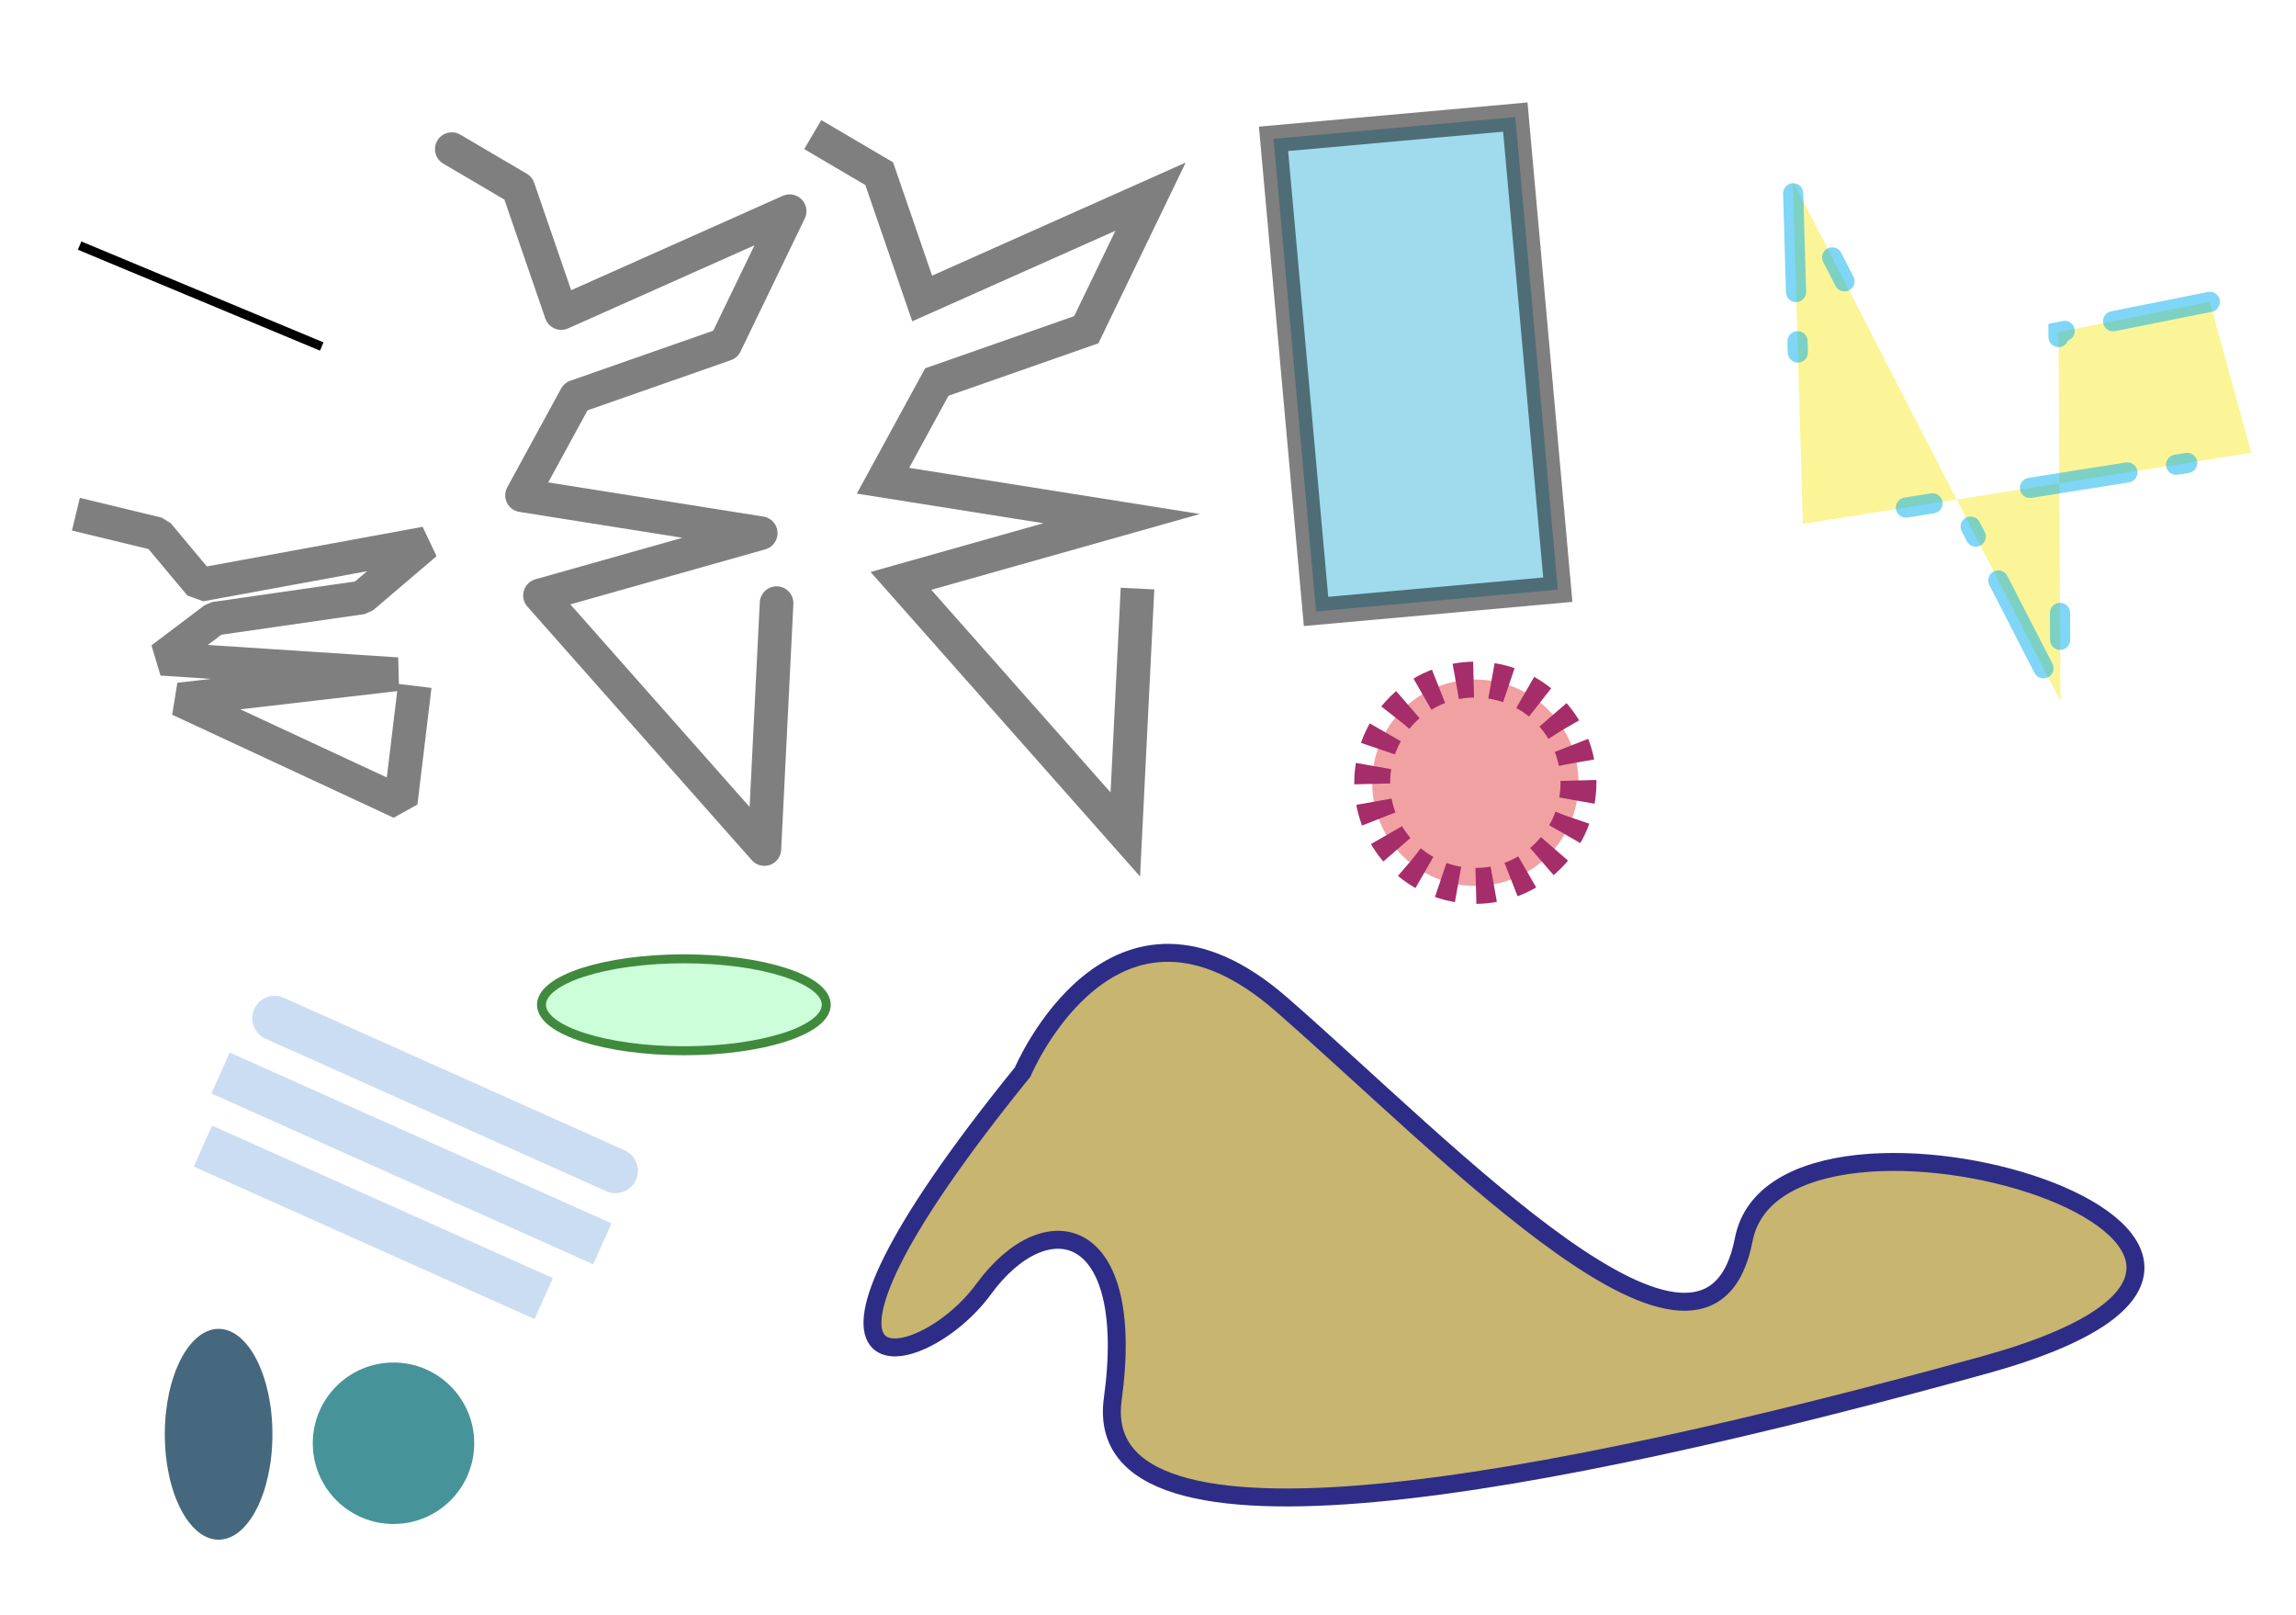
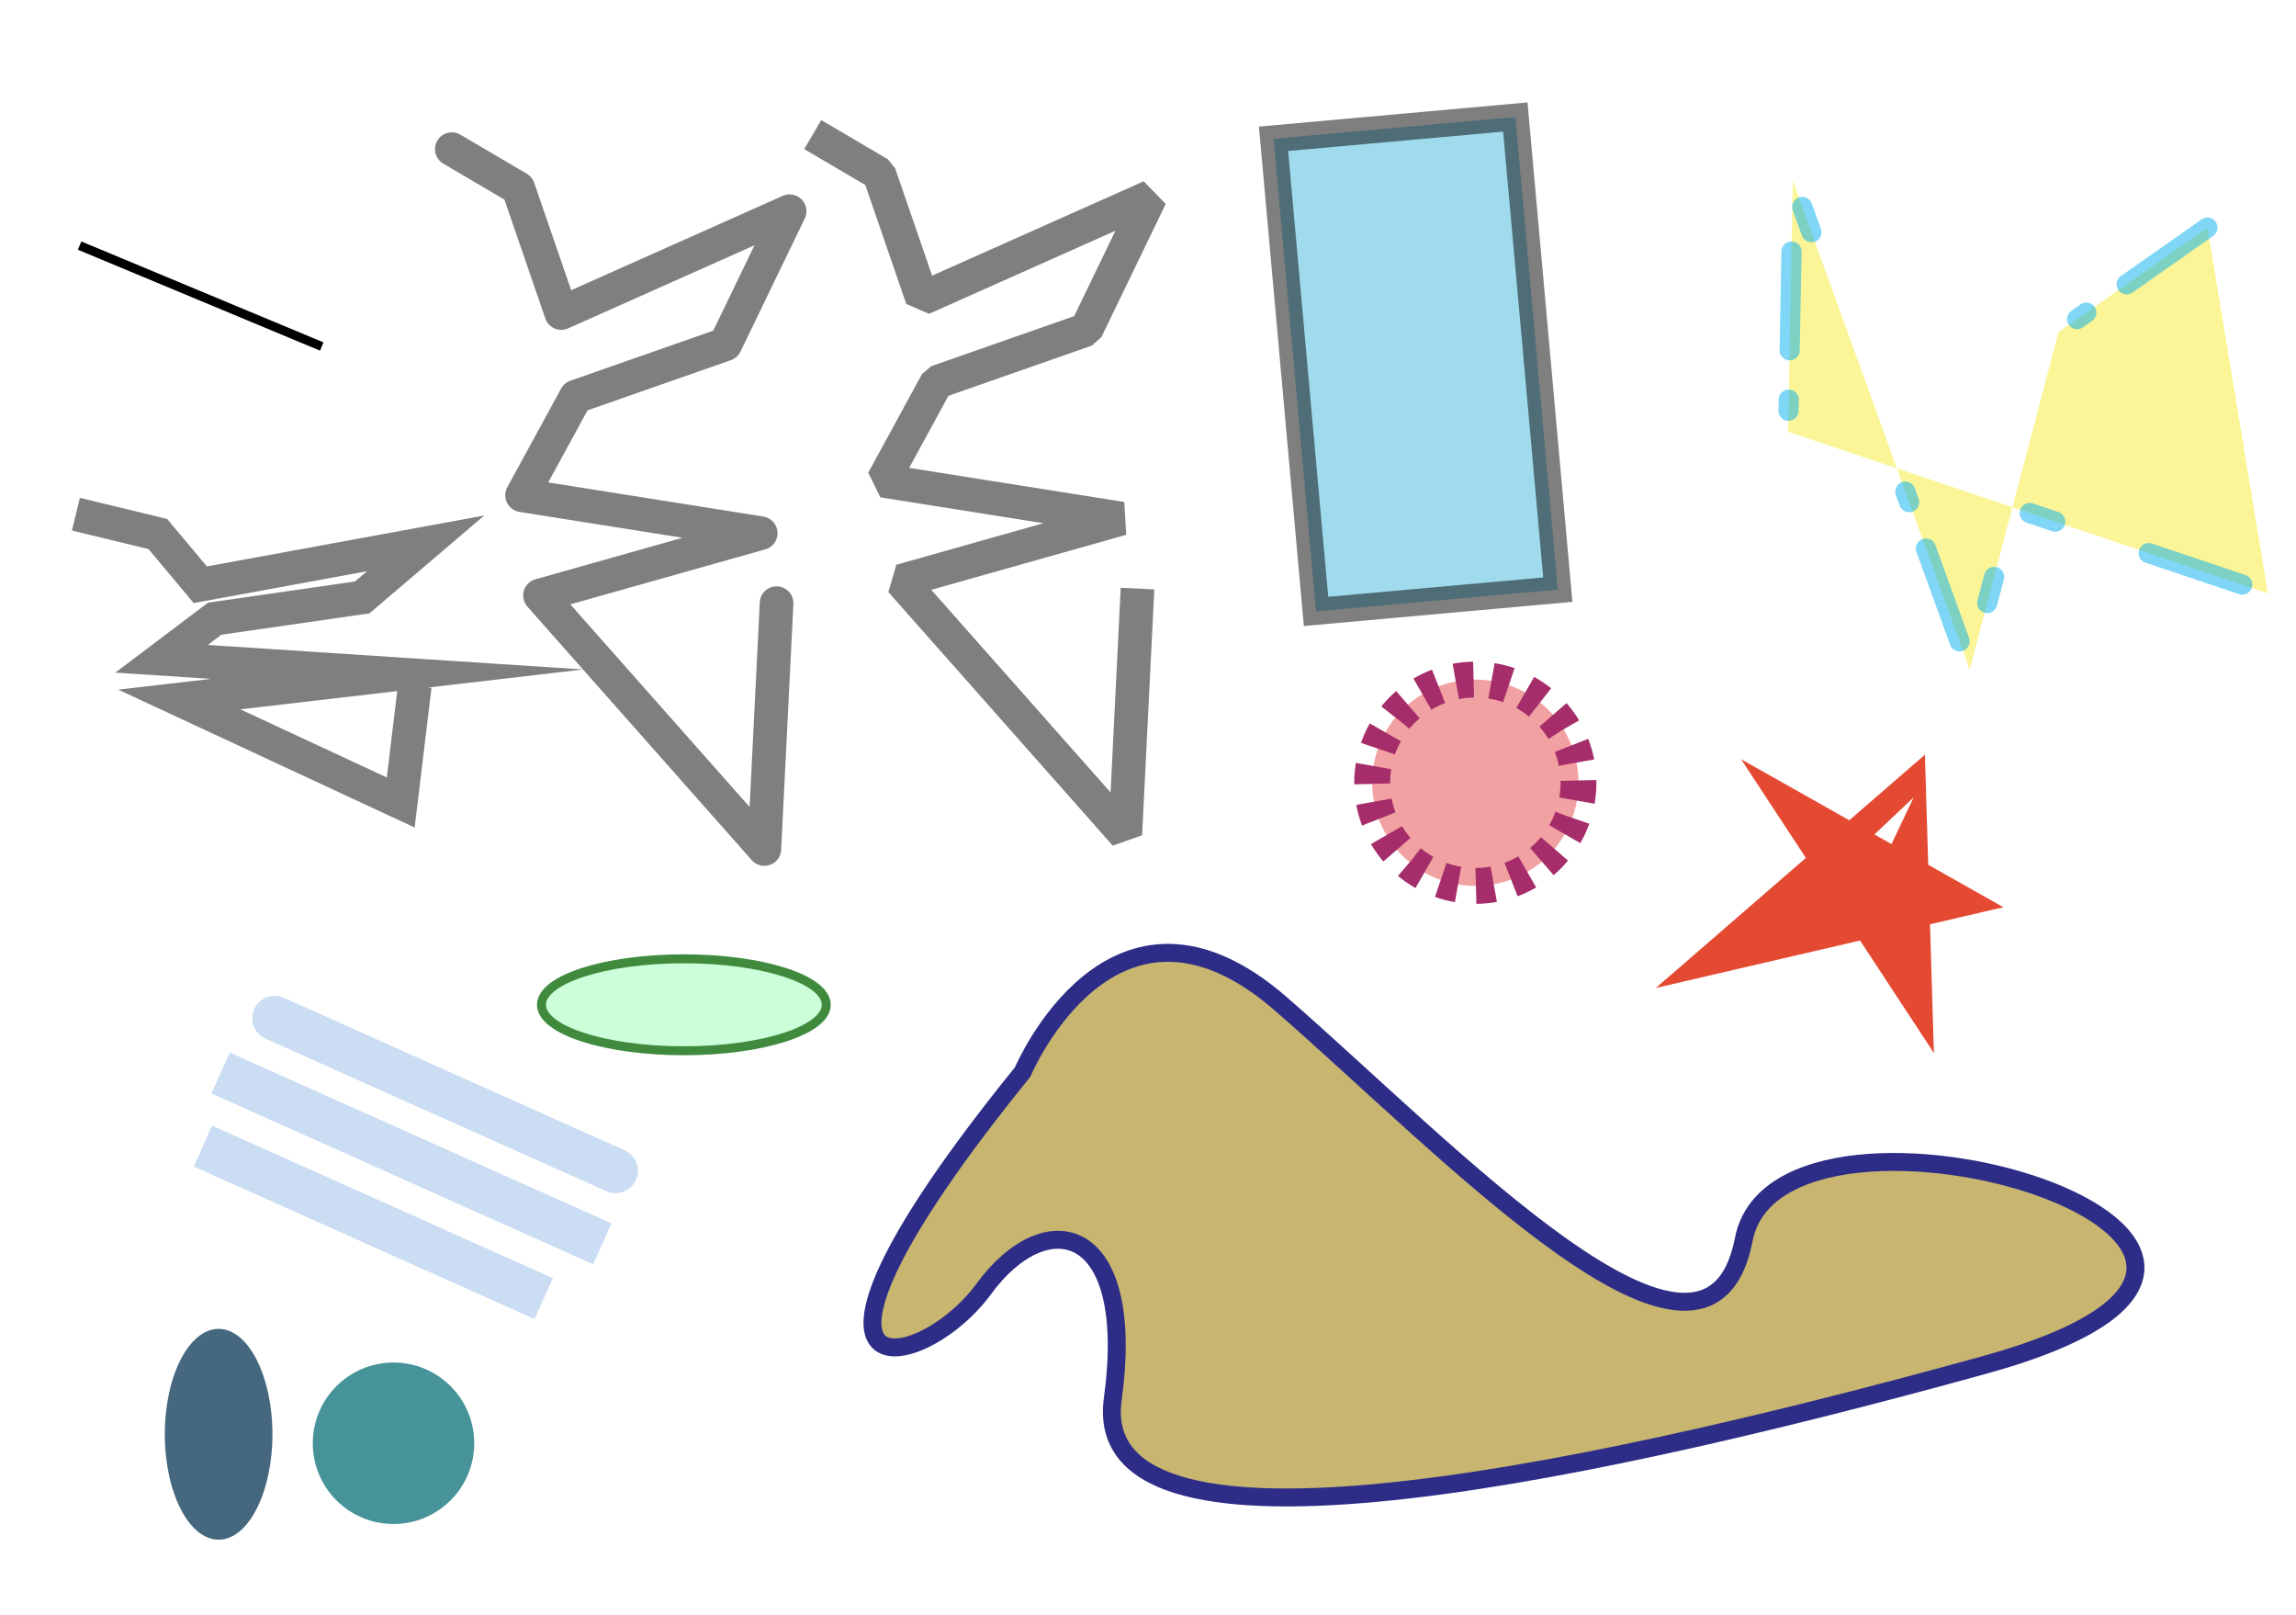
- <svg xmlns="http://www.w3.org/2000/svg" version="1.2" baseProfile="tiny" id="Layer_1" x="0px" y="0px" width="1024px" height="720px" viewBox="0 0 1024 720" xml:space="preserve">
-   <polyline id="polyline3069" fill="#F9ED32" fill-opacity="0.5" stroke="#00AEEF" stroke-width="9" stroke-linecap="round" stroke-miterlimit="5" stroke-opacity="0.5" stroke-dasharray="44,22,5,123,12,44" points="  985.57,134.601 918.073,148.1 918.948,312.688 799.575,80.603 804.075,233.595 1004.05,201.875 " />
-   <polyline id="polyline3071" fill="none" stroke="#000000" stroke-width="15" stroke-linecap="square" stroke-linejoin="bevel" stroke-miterlimit="500" stroke-opacity="0.5" points="  41.145,231.028 70.398,238.107 89.32,260.718 189.838,242.268 161.546,266.374 95.753,275.853 72.068,293.729 177.113,300.593   79.963,311.877 178.723,357.806 184.096,313.265 " />
-   <path id="path3073" fill="#C7B570" stroke="#2D2D87" stroke-width="8" stroke-linecap="round" stroke-miterlimit="5" d="  M456.091,477.991c0,0,40.203-95.653,115.249-30.33c75.047,65.323,190.289,187.81,206.371,104.981  c16.082-82.82,301.516,2.334,107.203,55.991c-194.313,53.655-399.35,93.313-388.624,15.162  c10.719-78.152-29.48-87.483-57.624-48.992C410.524,613.302,334.14,628.469,456.091,477.991z" />
+ <svg xmlns="http://www.w3.org/2000/svg" version="1.1" id="Layer_1" x="0px" y="0px" width="1024px" height="720px" viewBox="0 0 1024 720" enable-background="new 0 0 1024 720" xml:space="preserve">
+   <polyline id="polyline3069" fill="#F9ED32" fill-opacity="0.5" stroke="#00AEEF" stroke-width="9" stroke-linecap="round" stroke-miterlimit="5" stroke-opacity="0.5" stroke-dasharray="44,22,5,123,12,44" points="  984.5,101.5 918.073,148.1 878.5,298.5 799.574,80.603 797.5,192.5 1011.5,264.5 " />
+   <polyline id="polyline3071" fill="none" stroke="#000000" stroke-width="15" stroke-linecap="square" stroke-miterlimit="500" stroke-opacity="0.5" points="  41.145,231.028 70.398,238.107 89.32,260.719 189.838,242.268 161.546,266.374 95.753,275.853 72.068,293.729 177.113,300.594   79.963,311.877 178.723,357.806 184.096,313.265 " />
+   <path id="path3073" fill="#C7B570" stroke="#2D2D87" stroke-width="8" stroke-linecap="round" stroke-miterlimit="5" d="  M456.091,477.991c0,0,40.203-95.653,115.249-30.33c75.047,65.323,190.289,187.811,206.371,104.981  c16.082-82.82,301.516,2.334,107.203,55.991c-194.313,53.655-399.351,93.313-388.624,15.162  c10.719-78.152-29.48-87.483-57.624-48.992C410.524,613.302,334.14,628.469,456.091,477.991z" />
  <circle id="circle3075" fill="#EB7A79" fill-opacity="0.7" stroke="#A52D6A" stroke-width="16" stroke-miterlimit="22" stroke-dasharray="8,8,0,0,0,0" cx="657.99" cy="348.999" r="46" />
-   <rect id="rect3077" x="525.602" y="108.266" transform="matrix(0.0896 0.996 -0.996 0.0896 736.5558 -480.9998)" fill="#9FDBED" stroke="#000000" stroke-width="12" stroke-miterlimit="500" stroke-opacity="0.5" width="211.566" height="108.26" />
+   <rect id="rect3077" x="525.596" y="108.279" transform="matrix(-0.0896 -0.996 0.996 -0.0896 526.1936 805.8036)" fill="#9FDBED" stroke="#000000" stroke-width="12" stroke-miterlimit="500" stroke-opacity="0.5" width="211.571" height="108.263" />
  <line id="line3079" fill="none" stroke="#518DD4" stroke-width="20" stroke-linecap="round" stroke-miterlimit="500" stroke-opacity="0.3" x1="122.5" y1="454" x2="274.5" y2="522" />
  <line id="line3081" fill="none" stroke="#518DD4" stroke-width="20" stroke-linecap="square" stroke-miterlimit="500" stroke-opacity="0.3" x1="107.5" y1="482.5" x2="259.5" y2="550.5" />
  <line id="line3083" fill="none" stroke="#518DD4" stroke-width="20" stroke-miterlimit="500" stroke-opacity="0.3" x1="90.5" y1="511" x2="242.5" y2="579" />
-   <polyline id="polyline3085" fill="none" stroke="#000000" stroke-width="15" stroke-linecap="round" stroke-linejoin="round" stroke-miterlimit="500" stroke-opacity="0.5" points="  201.5,66.5 231.142,83.924 250.315,139.574 352.164,94.167 323.5,153.5 256.834,176.833 232.834,220.833 339.273,237.723   240.834,265.5 340.904,378.551 346.349,268.919 " />
-   <polyline id="polyline3087" fill="none" stroke="#000000" stroke-width="15" stroke-miterlimit="500" stroke-opacity="0.5" points="  362.477,60.01 392.115,77.433 411.288,133.084 513.144,87.677 484.477,147.01 417.81,170.344 393.81,214.344 500.246,231.233   401.81,259.01 501.88,372.06 507.323,262.428 " />
+   <polyline id="polyline3085" fill="none" stroke="#000000" stroke-width="15" stroke-linecap="round" stroke-linejoin="round" stroke-miterlimit="500" stroke-opacity="0.5" points="  201.5,66.5 231.142,83.924 250.315,139.574 352.163,94.167 323.5,153.5 256.834,176.833 232.834,220.833 339.273,237.723   240.834,265.5 340.904,378.551 346.349,268.919 " />
+   <polyline id="polyline3087" fill="none" stroke="#000000" stroke-width="15" stroke-linejoin="bevel" stroke-miterlimit="500" stroke-opacity="0.5" points="  362.477,60.01 392.115,77.433 411.287,133.084 513.144,87.677 484.477,147.01 417.81,170.344 393.81,214.344 500.245,231.233   401.81,259.01 501.88,372.06 507.323,262.428 " />
  <path id="path3089" fill="none" stroke="#000000" stroke-width="15" stroke-linecap="round" stroke-linejoin="round" stroke-miterlimit="500" d="  M144.5,42.5" />
  <line fill="none" stroke="#000000" stroke-width="4" stroke-miterlimit="10" x1="35.5" y1="109.5" x2="143.5" y2="154.5" />
  <ellipse fill="#CCFFD9" stroke="#408A3E" stroke-width="4" stroke-miterlimit="10" cx="305" cy="448" rx="63.5" ry="20.5" />
  <ellipse fill="#325870" fill-opacity="0.9" cx="97.5" cy="639.5" rx="24" ry="47" />
  <circle fill="#32898E" fill-opacity="0.9" cx="175.5" cy="643.5" r="36" />
+   <polygon fill="#E44932" points="776.5,338.5 893.5,404.5 738.5,440.5 858.5,336.5 862.5,469.5 825.823,413.633 853.5,355.5   812.869,393.901 " />
</svg>
